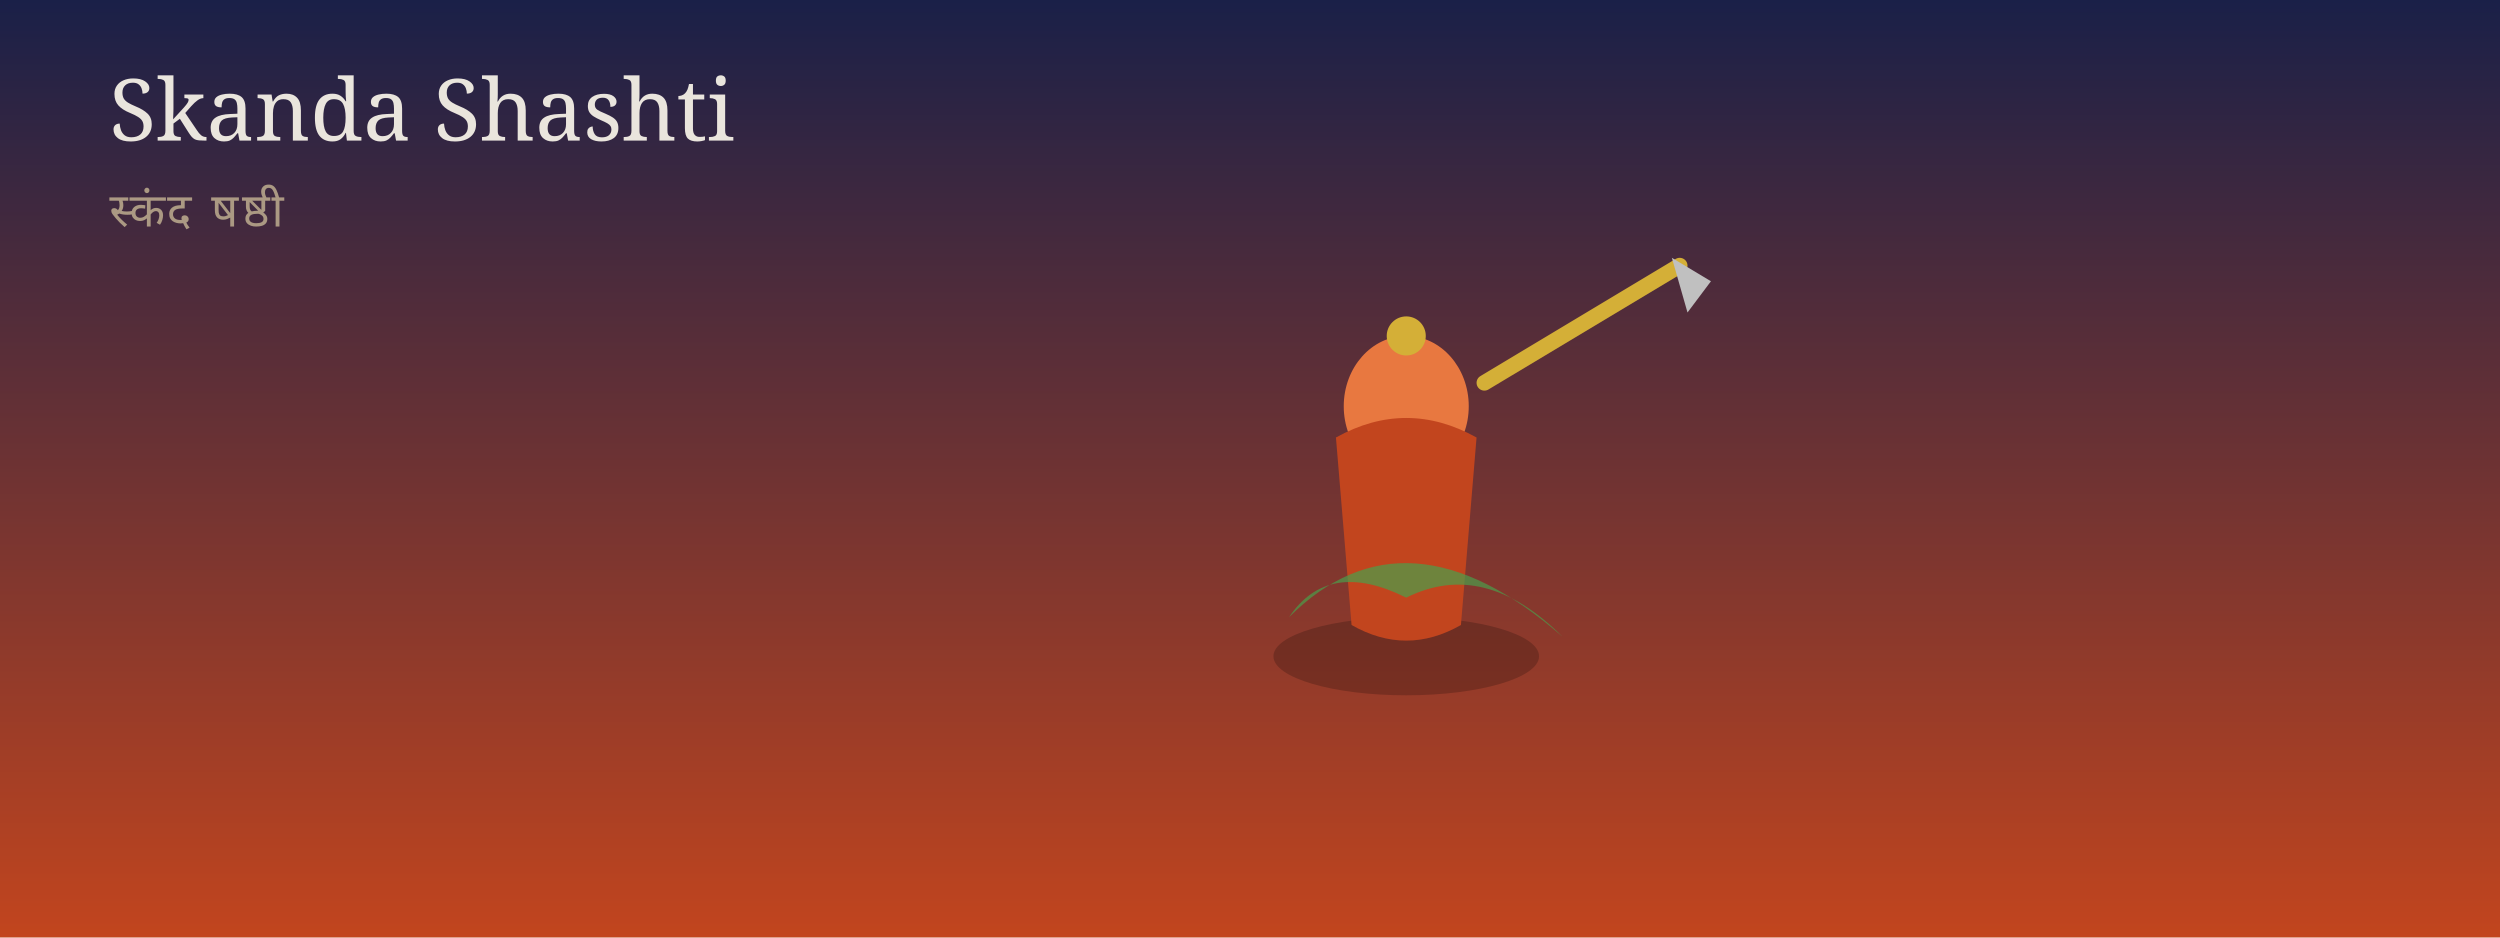
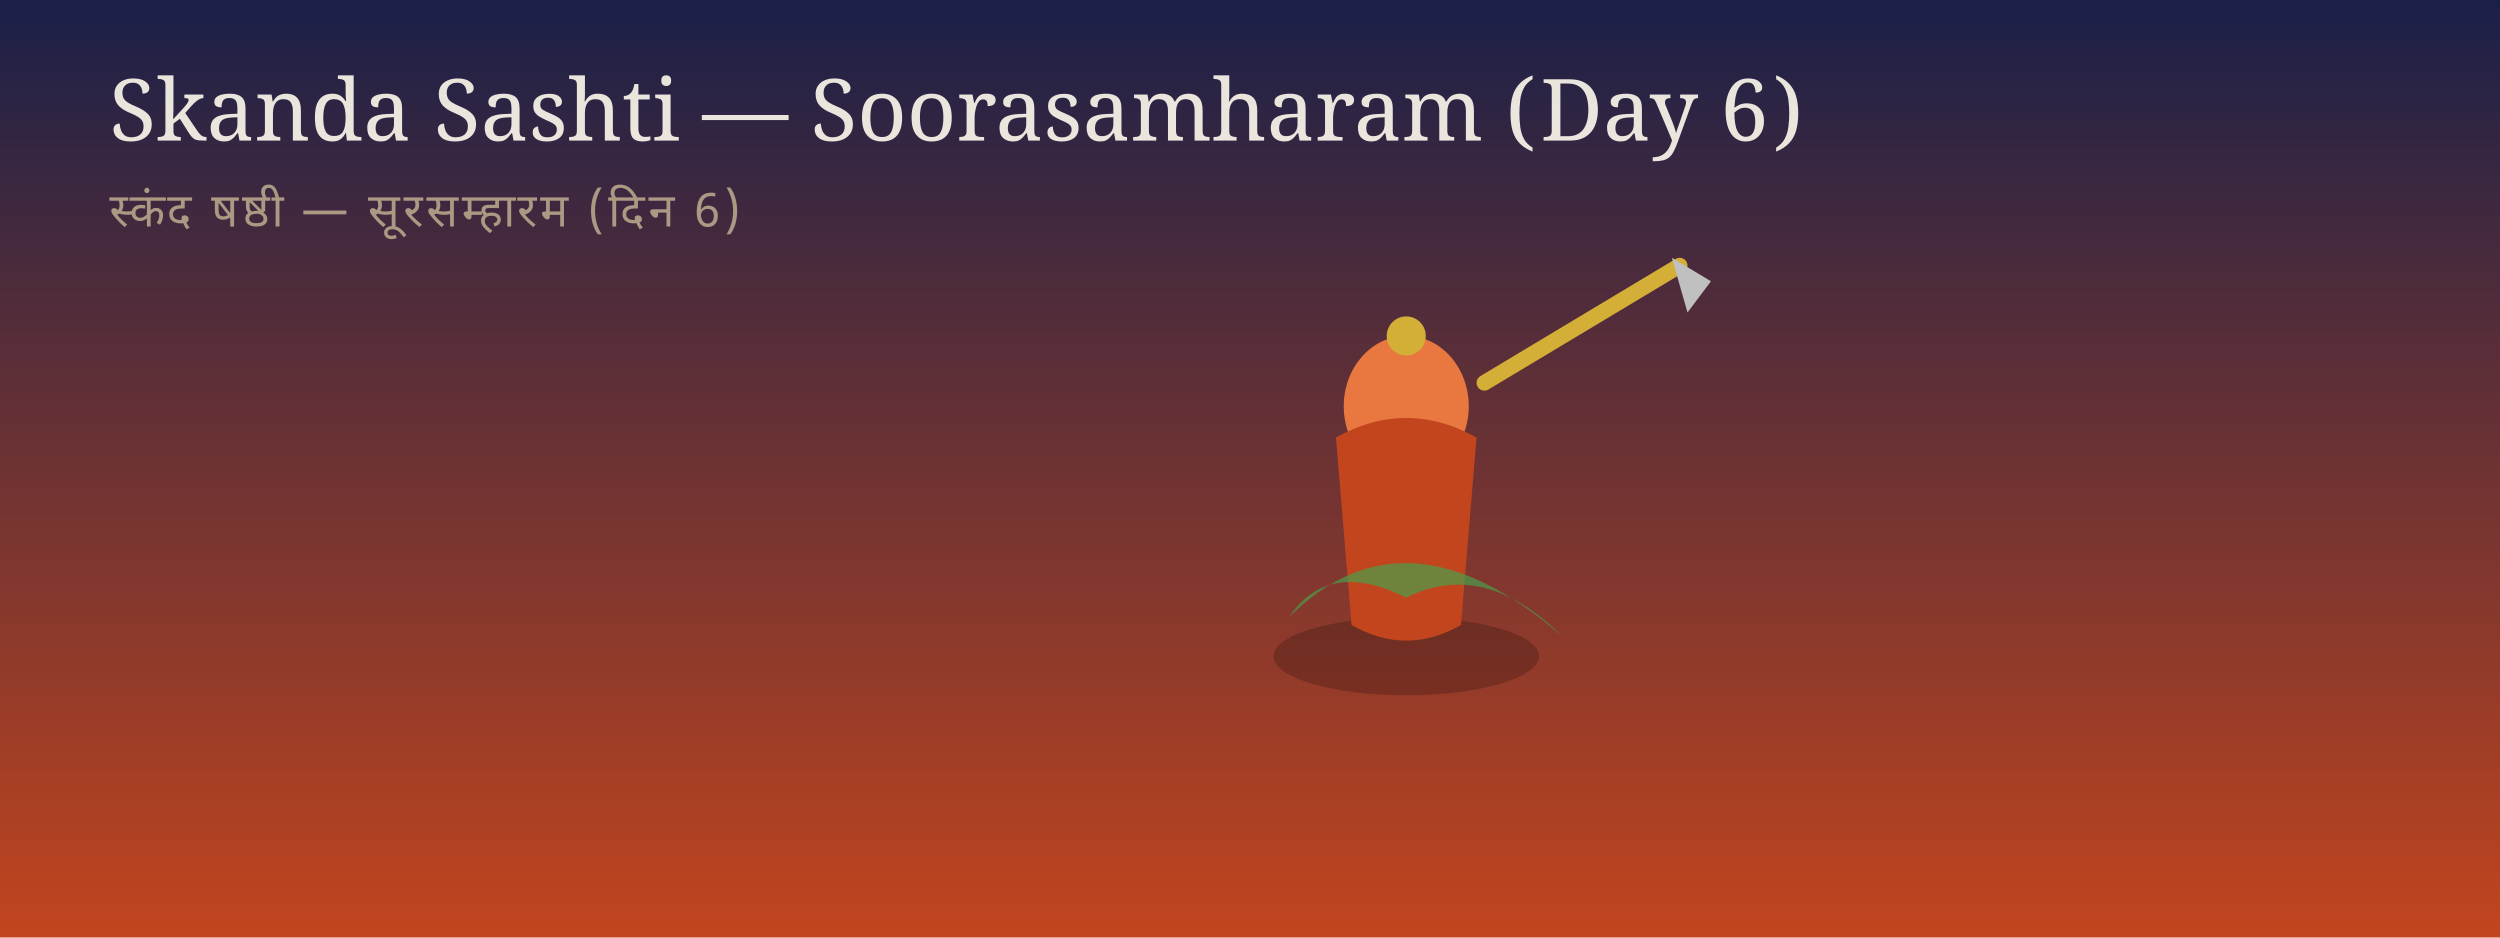
- <svg xmlns="http://www.w3.org/2000/svg" width="640" height="240" viewBox="0 0 640 240" role="img" aria-label="Murugan with vel on monthly Shashti" data-subject="murugan">
+ <svg xmlns="http://www.w3.org/2000/svg" width="640" height="240" viewBox="0 0 640 240" role="img" aria-label="Murugan victory on Soorasamharam" data-subject="murugan">
  <defs>
    <linearGradient id="mur" x1="0" y1="0" x2="0" y2="1">
      <stop offset="0%" stop-color="#1A2048" />
      <stop offset="100%" stop-color="#C2451E" />
    </linearGradient>
  </defs>
  <rect width="640" height="240" fill="url(#mur)" />
  <g transform="translate(360,108)">
    <ellipse cx="0" cy="60" rx="34" ry="10" fill="#000" opacity="0.2" />
    <ellipse cx="0" cy="-4" rx="16" ry="18" fill="#E87840" />
    <path d="M-18 4 Q0 -6 18 4 L14 52 Q0 60 -14 52Z" fill="#C2451E" />
    <path d="M20 -10 L70 -40" stroke="#D4AF37" stroke-width="4" stroke-linecap="round" />
    <path d="M68 -42 L78 -36 L72 -28Z" fill="#C0C0C0" />
    <path d="M-30 50 Q0 20 40 55 Q20 35 0 45 Q-20 35 -30 50Z" fill="#4A9E4A" opacity="0.7" />
    <circle cx="0" cy="-22" r="5" fill="#D4AF37" />
  </g>
-   <text x="28" y="36" font-family="Georgia, 'Noto Serif Devanagari', serif" font-size="22" fill="#FAF5EA" opacity="0.92">Skanda Shashti</text>
-   <text x="28" y="58" font-family="'Noto Sans Devanagari', sans-serif" font-size="12" fill="#C9B896" letter-spacing="0.08em" opacity="0.78">स्कंद षष्ठी</text>
+   <text x="28" y="36" font-family="Georgia, 'Noto Serif Devanagari', serif" font-size="22" fill="#FAF5EA" opacity="0.92">Skanda Sashti — Soorasamharam (Day 6)</text>
+   <text x="28" y="58" font-family="'Noto Sans Devanagari', sans-serif" font-size="12" fill="#C9B896" letter-spacing="0.08em" opacity="0.78">स्कंद षष्ठी — सूरसम्हारम (दिन 6)</text>
</svg>
